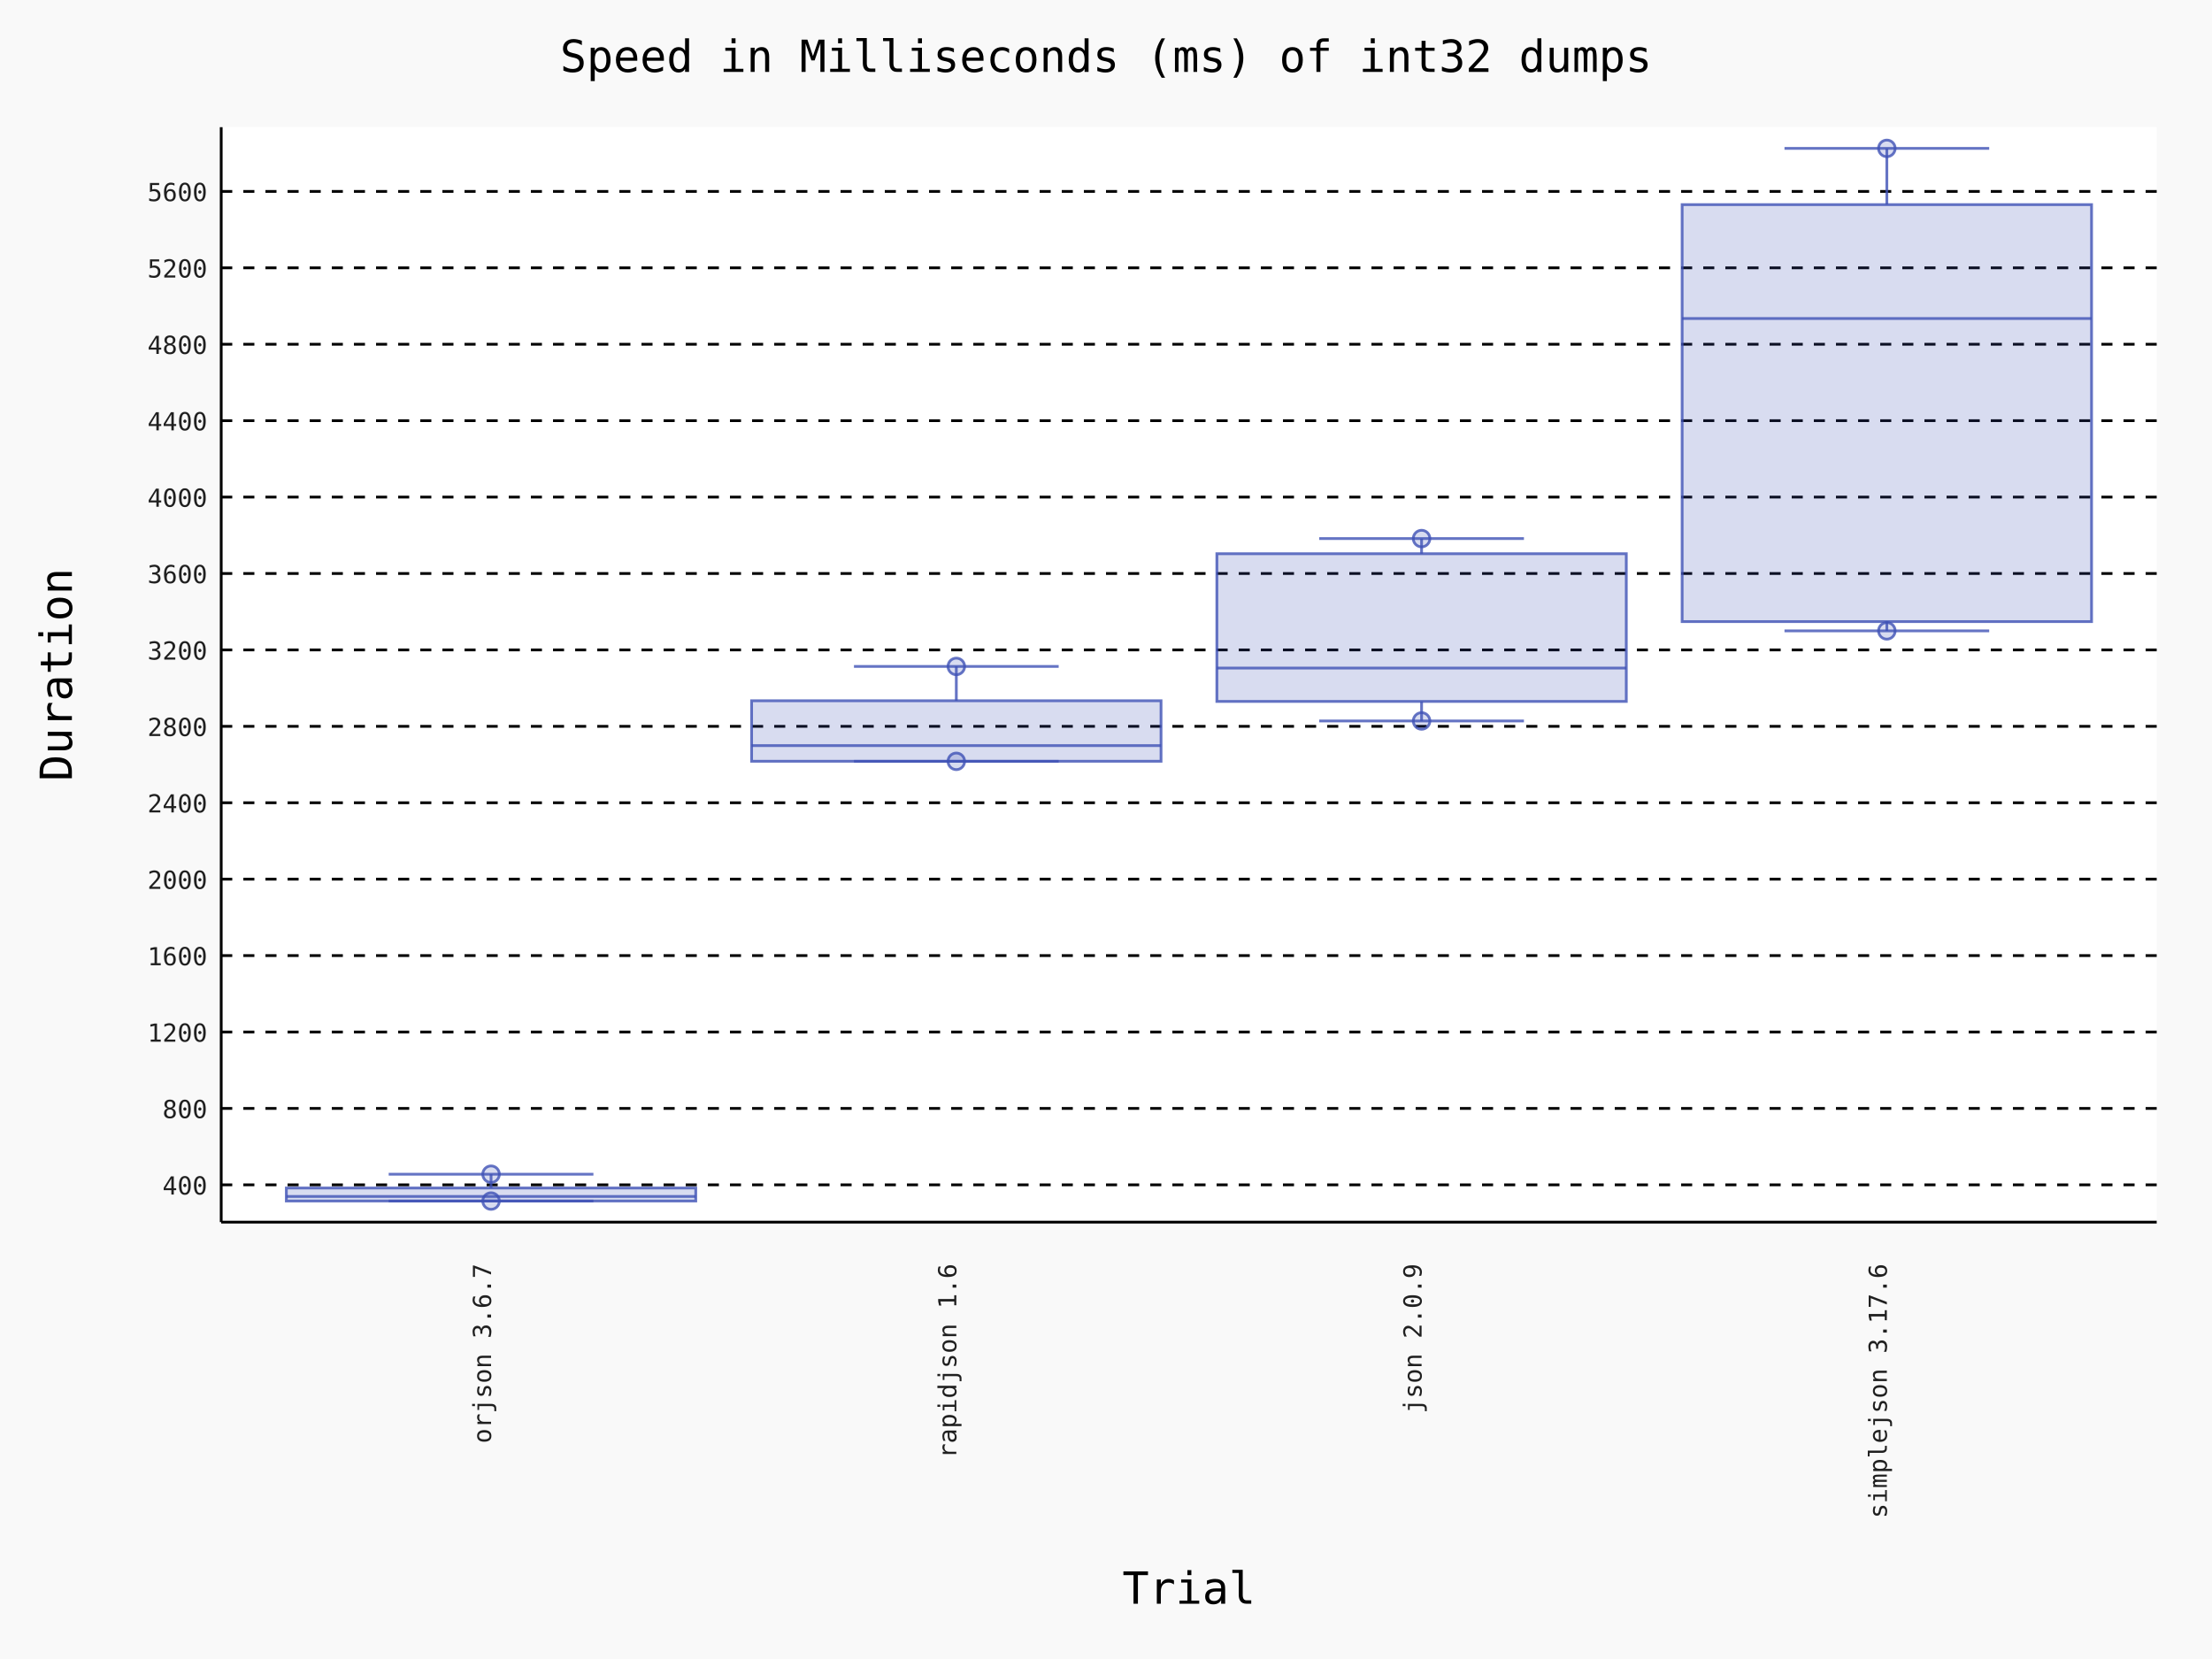
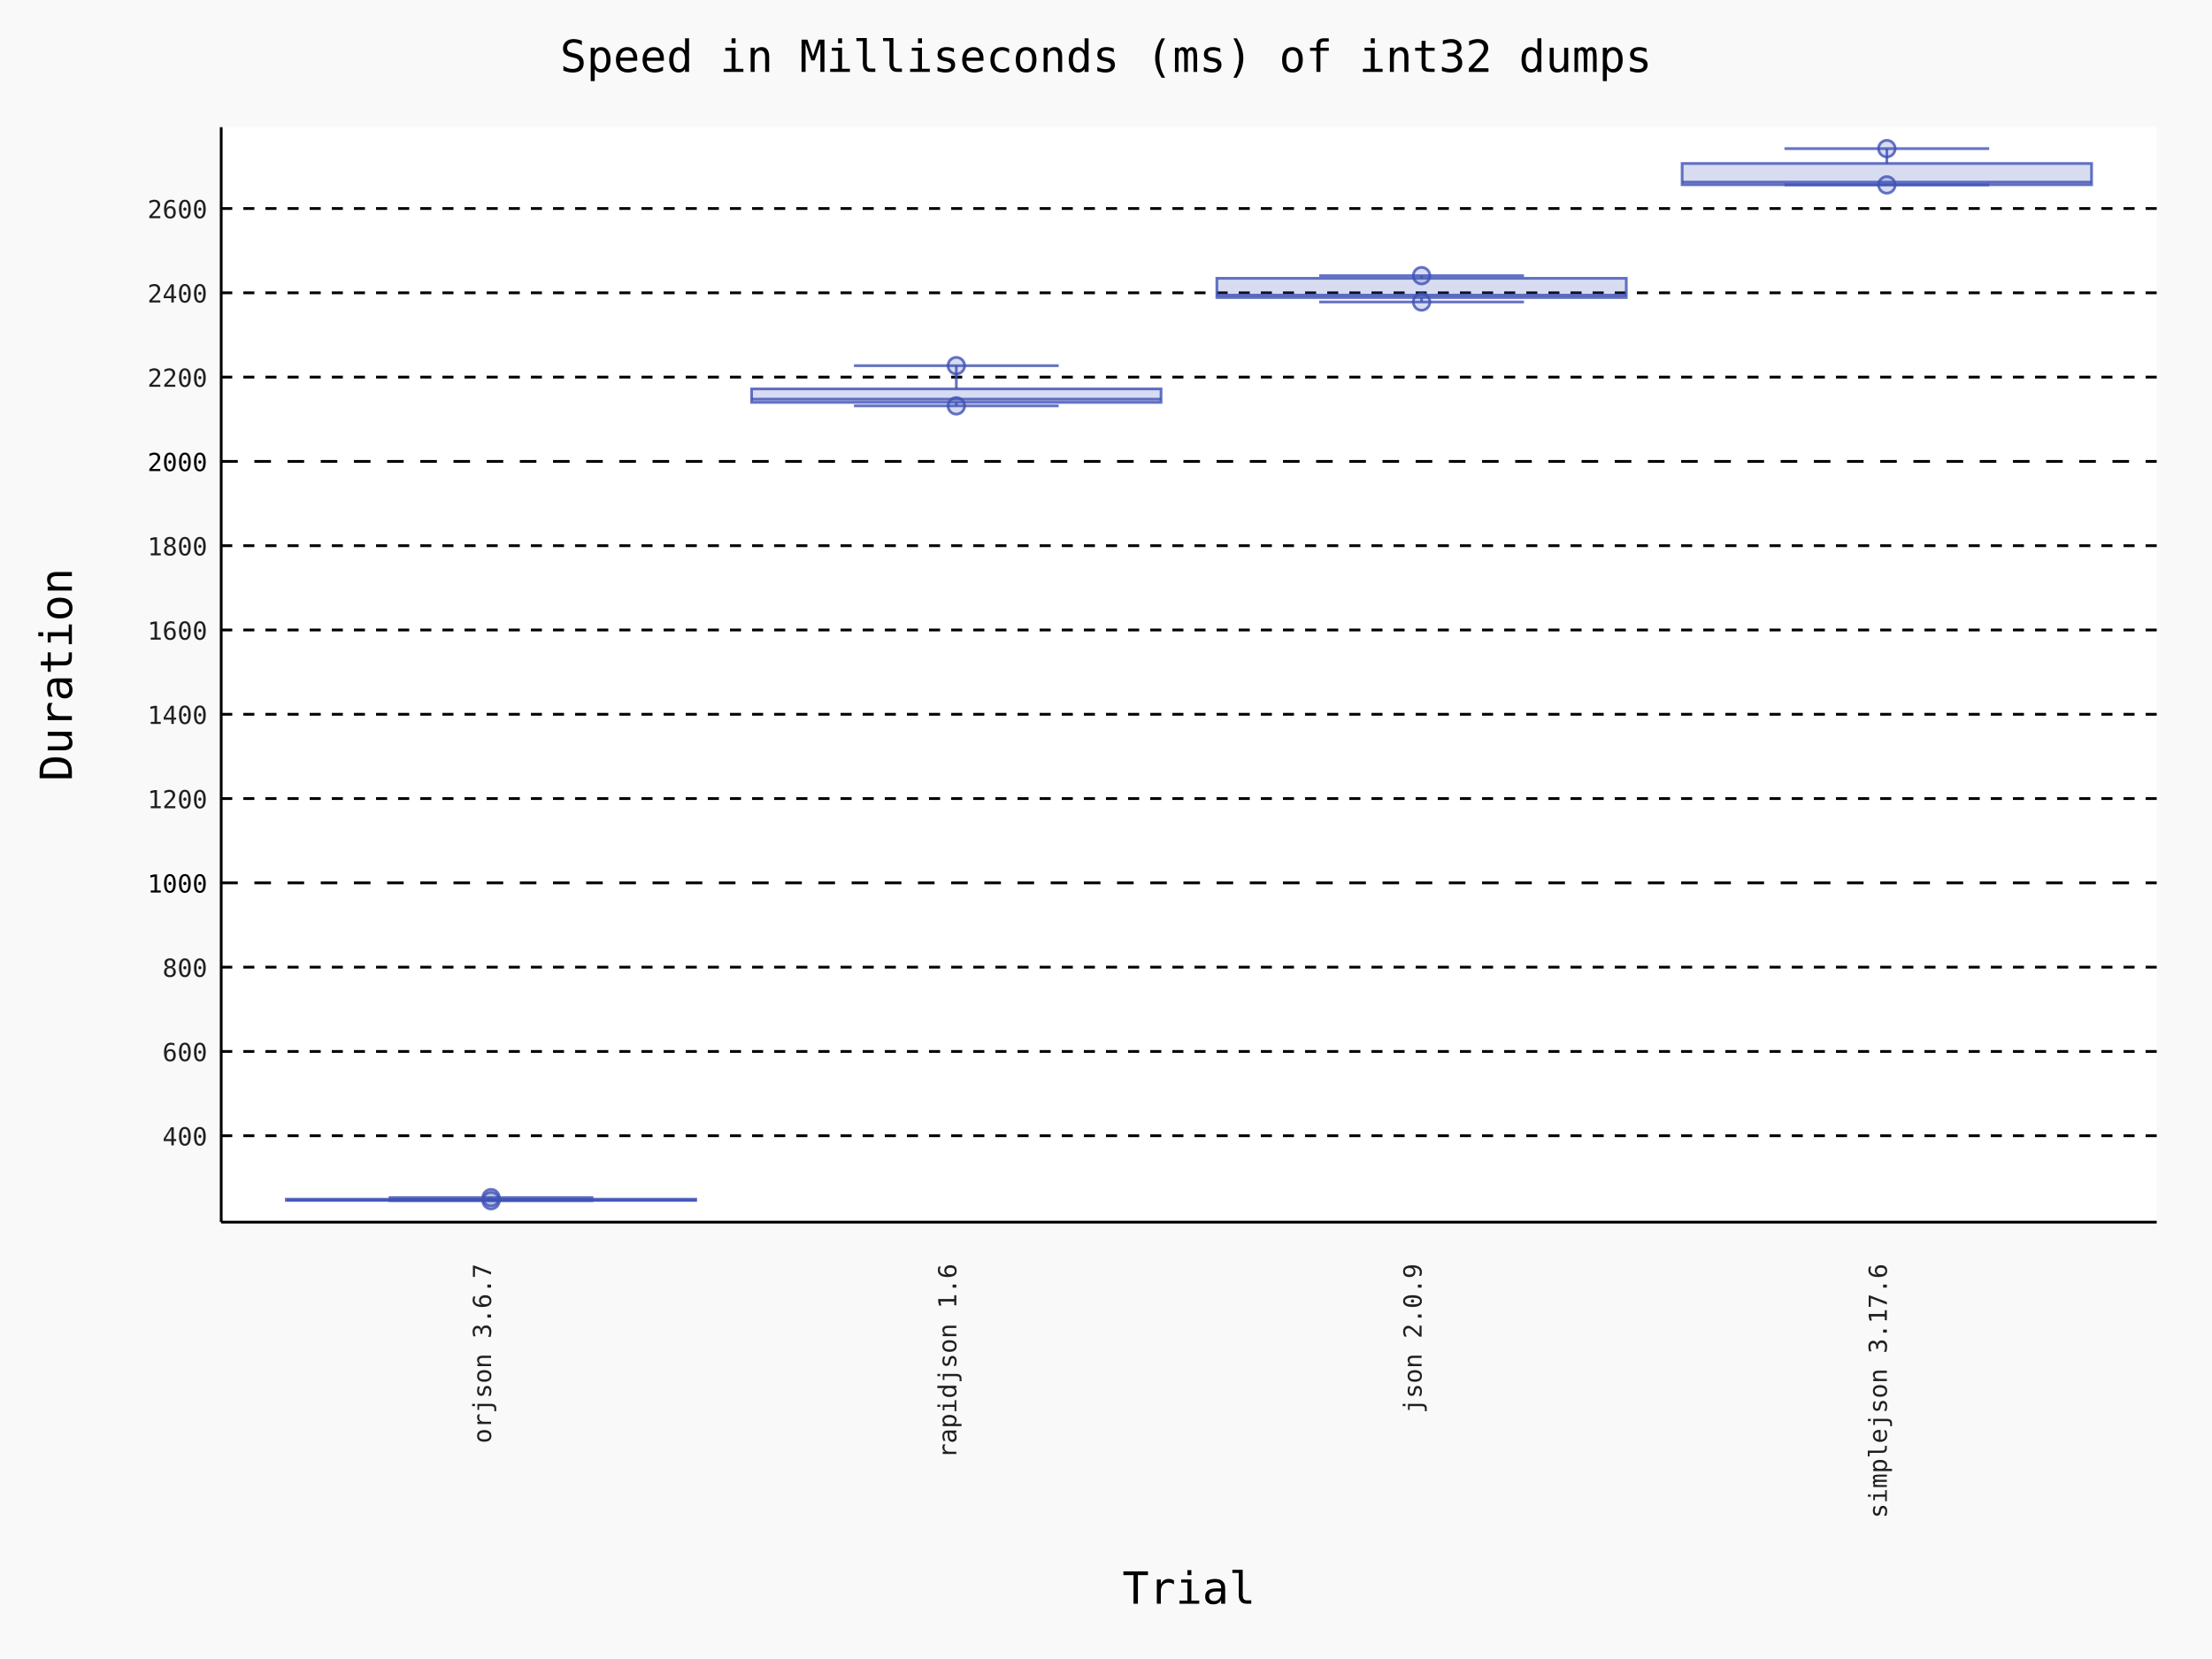
- <svg xmlns="http://www.w3.org/2000/svg" id="chart-c4206954-982a-4a0d-b046-06736e50b8cb" class="pygal-chart" viewBox="0 0 800 600">
+ <svg xmlns="http://www.w3.org/2000/svg" id="chart-7a3bc803-e26c-4e5d-84d7-fb3b701c3f8a" class="pygal-chart" viewBox="0 0 800 600">
  <defs>
-     <style type="text/css">#chart-c4206954-982a-4a0d-b046-06736e50b8cb{-webkit-user-select:none;-webkit-font-smoothing:antialiased;font-family:Consolas,"Deja Vu Sans Mono","Bitstream Vera Sans Mono","Courier New",monospace}#chart-c4206954-982a-4a0d-b046-06736e50b8cb .title{font-family:Consolas,"Deja Vu Sans Mono","Bitstream Vera Sans Mono","Courier New",monospace;font-size:16px}#chart-c4206954-982a-4a0d-b046-06736e50b8cb .legends .legend text{font-family:Consolas,"Deja Vu Sans Mono","Bitstream Vera Sans Mono","Courier New",monospace;font-size:14px}#chart-c4206954-982a-4a0d-b046-06736e50b8cb .axis text{font-family:Consolas,"Deja Vu Sans Mono","Bitstream Vera Sans Mono","Courier New",monospace;font-size:10px}#chart-c4206954-982a-4a0d-b046-06736e50b8cb .axis text.major{font-family:Consolas,"Deja Vu Sans Mono","Bitstream Vera Sans Mono","Courier New",monospace;font-size:10px}#chart-c4206954-982a-4a0d-b046-06736e50b8cb .text-overlay text.value{font-family:Consolas,"Deja Vu Sans Mono","Bitstream Vera Sans Mono","Courier New",monospace;font-size:16px}#chart-c4206954-982a-4a0d-b046-06736e50b8cb .text-overlay text.label{font-family:Consolas,"Deja Vu Sans Mono","Bitstream Vera Sans Mono","Courier New",monospace;font-size:10px}#chart-c4206954-982a-4a0d-b046-06736e50b8cb .tooltip{font-family:Consolas,"Deja Vu Sans Mono","Bitstream Vera Sans Mono","Courier New",monospace;font-size:14px}#chart-c4206954-982a-4a0d-b046-06736e50b8cb text.no_data{font-family:Consolas,"Deja Vu Sans Mono","Bitstream Vera Sans Mono","Courier New",monospace;font-size:64px}
- #chart-c4206954-982a-4a0d-b046-06736e50b8cb{background-color:rgba(249,249,249,1)}#chart-c4206954-982a-4a0d-b046-06736e50b8cb path,#chart-c4206954-982a-4a0d-b046-06736e50b8cb line,#chart-c4206954-982a-4a0d-b046-06736e50b8cb rect,#chart-c4206954-982a-4a0d-b046-06736e50b8cb circle{-webkit-transition:150ms;-moz-transition:150ms;transition:150ms}#chart-c4206954-982a-4a0d-b046-06736e50b8cb .graph &gt; .background{fill:rgba(249,249,249,1)}#chart-c4206954-982a-4a0d-b046-06736e50b8cb .plot &gt; .background{fill:rgba(255,255,255,1)}#chart-c4206954-982a-4a0d-b046-06736e50b8cb .graph{fill:rgba(0,0,0,.87)}#chart-c4206954-982a-4a0d-b046-06736e50b8cb text.no_data{fill:rgba(0,0,0,1)}#chart-c4206954-982a-4a0d-b046-06736e50b8cb .title{fill:rgba(0,0,0,1)}#chart-c4206954-982a-4a0d-b046-06736e50b8cb .legends .legend text{fill:rgba(0,0,0,.87)}#chart-c4206954-982a-4a0d-b046-06736e50b8cb .legends .legend:hover text{fill:rgba(0,0,0,1)}#chart-c4206954-982a-4a0d-b046-06736e50b8cb .axis .line{stroke:rgba(0,0,0,1)}#chart-c4206954-982a-4a0d-b046-06736e50b8cb .axis .guide.line{stroke:rgba(0,0,0,.54)}#chart-c4206954-982a-4a0d-b046-06736e50b8cb .axis .major.line{stroke:rgba(0,0,0,.87)}#chart-c4206954-982a-4a0d-b046-06736e50b8cb .axis text.major{fill:rgba(0,0,0,1)}#chart-c4206954-982a-4a0d-b046-06736e50b8cb .axis.y .guides:hover .guide.line,#chart-c4206954-982a-4a0d-b046-06736e50b8cb .line-graph .axis.x .guides:hover .guide.line,#chart-c4206954-982a-4a0d-b046-06736e50b8cb .stackedline-graph .axis.x .guides:hover .guide.line,#chart-c4206954-982a-4a0d-b046-06736e50b8cb .xy-graph .axis.x .guides:hover .guide.line{stroke:rgba(0,0,0,1)}#chart-c4206954-982a-4a0d-b046-06736e50b8cb .axis .guides:hover text{fill:rgba(0,0,0,1)}#chart-c4206954-982a-4a0d-b046-06736e50b8cb .reactive{fill-opacity:.7;stroke-opacity:.8;stroke-width:1}#chart-c4206954-982a-4a0d-b046-06736e50b8cb .ci{stroke:rgba(0,0,0,.87)}#chart-c4206954-982a-4a0d-b046-06736e50b8cb .reactive.active,#chart-c4206954-982a-4a0d-b046-06736e50b8cb .active .reactive{fill-opacity:.8;stroke-opacity:.9;stroke-width:4}#chart-c4206954-982a-4a0d-b046-06736e50b8cb .ci .reactive.active{stroke-width:1.5}#chart-c4206954-982a-4a0d-b046-06736e50b8cb .series text{fill:rgba(0,0,0,1)}#chart-c4206954-982a-4a0d-b046-06736e50b8cb .tooltip rect{fill:rgba(255,255,255,1);stroke:rgba(0,0,0,1);-webkit-transition:opacity 150ms;-moz-transition:opacity 150ms;transition:opacity 150ms}#chart-c4206954-982a-4a0d-b046-06736e50b8cb .tooltip .label{fill:rgba(0,0,0,.87)}#chart-c4206954-982a-4a0d-b046-06736e50b8cb .tooltip .label{fill:rgba(0,0,0,.87)}#chart-c4206954-982a-4a0d-b046-06736e50b8cb .tooltip .legend{font-size:.8em;fill:rgba(0,0,0,.54)}#chart-c4206954-982a-4a0d-b046-06736e50b8cb .tooltip .x_label{font-size:.6em;fill:rgba(0,0,0,1)}#chart-c4206954-982a-4a0d-b046-06736e50b8cb .tooltip .xlink{font-size:.5em;text-decoration:underline}#chart-c4206954-982a-4a0d-b046-06736e50b8cb .tooltip .value{font-size:1.5em}#chart-c4206954-982a-4a0d-b046-06736e50b8cb .bound{font-size:.5em}#chart-c4206954-982a-4a0d-b046-06736e50b8cb .max-value{font-size:.75em;fill:rgba(0,0,0,.54)}#chart-c4206954-982a-4a0d-b046-06736e50b8cb .map-element{fill:rgba(255,255,255,1);stroke:rgba(0,0,0,.54) !important}#chart-c4206954-982a-4a0d-b046-06736e50b8cb .map-element .reactive{fill-opacity:inherit;stroke-opacity:inherit}#chart-c4206954-982a-4a0d-b046-06736e50b8cb .color-0,#chart-c4206954-982a-4a0d-b046-06736e50b8cb .color-0 a:visited{stroke:#3F51B5;fill:#3F51B5}#chart-c4206954-982a-4a0d-b046-06736e50b8cb .color-1,#chart-c4206954-982a-4a0d-b046-06736e50b8cb .color-1 a:visited{stroke:#3F51B5;fill:#3F51B5}#chart-c4206954-982a-4a0d-b046-06736e50b8cb .color-2,#chart-c4206954-982a-4a0d-b046-06736e50b8cb .color-2 a:visited{stroke:#3F51B5;fill:#3F51B5}#chart-c4206954-982a-4a0d-b046-06736e50b8cb .color-3,#chart-c4206954-982a-4a0d-b046-06736e50b8cb .color-3 a:visited{stroke:#3F51B5;fill:#3F51B5}#chart-c4206954-982a-4a0d-b046-06736e50b8cb .text-overlay .color-0 text{fill:black}#chart-c4206954-982a-4a0d-b046-06736e50b8cb .text-overlay .color-1 text{fill:black}#chart-c4206954-982a-4a0d-b046-06736e50b8cb .text-overlay .color-2 text{fill:black}#chart-c4206954-982a-4a0d-b046-06736e50b8cb .text-overlay .color-3 text{fill:black}
- #chart-c4206954-982a-4a0d-b046-06736e50b8cb text.no_data{text-anchor:middle}#chart-c4206954-982a-4a0d-b046-06736e50b8cb .guide.line{fill:none}#chart-c4206954-982a-4a0d-b046-06736e50b8cb .centered{text-anchor:middle}#chart-c4206954-982a-4a0d-b046-06736e50b8cb .title{text-anchor:middle}#chart-c4206954-982a-4a0d-b046-06736e50b8cb .legends .legend text{fill-opacity:1}#chart-c4206954-982a-4a0d-b046-06736e50b8cb .axis.x text{text-anchor:middle}#chart-c4206954-982a-4a0d-b046-06736e50b8cb .axis.x:not(.web) text[transform]{text-anchor:start}#chart-c4206954-982a-4a0d-b046-06736e50b8cb .axis.x:not(.web) text[transform].backwards{text-anchor:end}#chart-c4206954-982a-4a0d-b046-06736e50b8cb .axis.y text{text-anchor:end}#chart-c4206954-982a-4a0d-b046-06736e50b8cb .axis.y text[transform].backwards{text-anchor:start}#chart-c4206954-982a-4a0d-b046-06736e50b8cb .axis.y2 text{text-anchor:start}#chart-c4206954-982a-4a0d-b046-06736e50b8cb .axis.y2 text[transform].backwards{text-anchor:end}#chart-c4206954-982a-4a0d-b046-06736e50b8cb .axis .guide.line{stroke-dasharray:4,4;stroke:black}#chart-c4206954-982a-4a0d-b046-06736e50b8cb .axis .major.guide.line{stroke-dasharray:6,6;stroke:black}#chart-c4206954-982a-4a0d-b046-06736e50b8cb .horizontal .axis.y .guide.line,#chart-c4206954-982a-4a0d-b046-06736e50b8cb .horizontal .axis.y2 .guide.line,#chart-c4206954-982a-4a0d-b046-06736e50b8cb .vertical .axis.x .guide.line{opacity:0}#chart-c4206954-982a-4a0d-b046-06736e50b8cb .horizontal .axis.always_show .guide.line,#chart-c4206954-982a-4a0d-b046-06736e50b8cb .vertical .axis.always_show .guide.line{opacity:1 !important}#chart-c4206954-982a-4a0d-b046-06736e50b8cb .axis.y .guides:hover .guide.line,#chart-c4206954-982a-4a0d-b046-06736e50b8cb .axis.y2 .guides:hover .guide.line,#chart-c4206954-982a-4a0d-b046-06736e50b8cb .axis.x .guides:hover .guide.line{opacity:1}#chart-c4206954-982a-4a0d-b046-06736e50b8cb .axis .guides:hover text{opacity:1}#chart-c4206954-982a-4a0d-b046-06736e50b8cb .nofill{fill:none}#chart-c4206954-982a-4a0d-b046-06736e50b8cb .subtle-fill{fill-opacity:.2}#chart-c4206954-982a-4a0d-b046-06736e50b8cb .dot{stroke-width:1px;fill-opacity:1;stroke-opacity:1}#chart-c4206954-982a-4a0d-b046-06736e50b8cb .dot.active{stroke-width:5px}#chart-c4206954-982a-4a0d-b046-06736e50b8cb .dot.negative{fill:transparent}#chart-c4206954-982a-4a0d-b046-06736e50b8cb text,#chart-c4206954-982a-4a0d-b046-06736e50b8cb tspan{stroke:none !important}#chart-c4206954-982a-4a0d-b046-06736e50b8cb .series text.active{opacity:1}#chart-c4206954-982a-4a0d-b046-06736e50b8cb .tooltip rect{fill-opacity:.95;stroke-width:.5}#chart-c4206954-982a-4a0d-b046-06736e50b8cb .tooltip text{fill-opacity:1}#chart-c4206954-982a-4a0d-b046-06736e50b8cb .showable{visibility:hidden}#chart-c4206954-982a-4a0d-b046-06736e50b8cb .showable.shown{visibility:visible}#chart-c4206954-982a-4a0d-b046-06736e50b8cb .gauge-background{fill:rgba(229,229,229,1);stroke:none}#chart-c4206954-982a-4a0d-b046-06736e50b8cb .bg-lines{stroke:rgba(249,249,249,1);stroke-width:2px}
+     <style type="text/css">#chart-7a3bc803-e26c-4e5d-84d7-fb3b701c3f8a{-webkit-user-select:none;-webkit-font-smoothing:antialiased;font-family:Consolas,"Deja Vu Sans Mono","Bitstream Vera Sans Mono","Courier New",monospace}#chart-7a3bc803-e26c-4e5d-84d7-fb3b701c3f8a .title{font-family:Consolas,"Deja Vu Sans Mono","Bitstream Vera Sans Mono","Courier New",monospace;font-size:16px}#chart-7a3bc803-e26c-4e5d-84d7-fb3b701c3f8a .legends .legend text{font-family:Consolas,"Deja Vu Sans Mono","Bitstream Vera Sans Mono","Courier New",monospace;font-size:14px}#chart-7a3bc803-e26c-4e5d-84d7-fb3b701c3f8a .axis text{font-family:Consolas,"Deja Vu Sans Mono","Bitstream Vera Sans Mono","Courier New",monospace;font-size:10px}#chart-7a3bc803-e26c-4e5d-84d7-fb3b701c3f8a .axis text.major{font-family:Consolas,"Deja Vu Sans Mono","Bitstream Vera Sans Mono","Courier New",monospace;font-size:10px}#chart-7a3bc803-e26c-4e5d-84d7-fb3b701c3f8a .text-overlay text.value{font-family:Consolas,"Deja Vu Sans Mono","Bitstream Vera Sans Mono","Courier New",monospace;font-size:16px}#chart-7a3bc803-e26c-4e5d-84d7-fb3b701c3f8a .text-overlay text.label{font-family:Consolas,"Deja Vu Sans Mono","Bitstream Vera Sans Mono","Courier New",monospace;font-size:10px}#chart-7a3bc803-e26c-4e5d-84d7-fb3b701c3f8a .tooltip{font-family:Consolas,"Deja Vu Sans Mono","Bitstream Vera Sans Mono","Courier New",monospace;font-size:14px}#chart-7a3bc803-e26c-4e5d-84d7-fb3b701c3f8a text.no_data{font-family:Consolas,"Deja Vu Sans Mono","Bitstream Vera Sans Mono","Courier New",monospace;font-size:64px}
+ #chart-7a3bc803-e26c-4e5d-84d7-fb3b701c3f8a{background-color:rgba(249,249,249,1)}#chart-7a3bc803-e26c-4e5d-84d7-fb3b701c3f8a path,#chart-7a3bc803-e26c-4e5d-84d7-fb3b701c3f8a line,#chart-7a3bc803-e26c-4e5d-84d7-fb3b701c3f8a rect,#chart-7a3bc803-e26c-4e5d-84d7-fb3b701c3f8a circle{-webkit-transition:150ms;-moz-transition:150ms;transition:150ms}#chart-7a3bc803-e26c-4e5d-84d7-fb3b701c3f8a .graph &gt; .background{fill:rgba(249,249,249,1)}#chart-7a3bc803-e26c-4e5d-84d7-fb3b701c3f8a .plot &gt; .background{fill:rgba(255,255,255,1)}#chart-7a3bc803-e26c-4e5d-84d7-fb3b701c3f8a .graph{fill:rgba(0,0,0,.87)}#chart-7a3bc803-e26c-4e5d-84d7-fb3b701c3f8a text.no_data{fill:rgba(0,0,0,1)}#chart-7a3bc803-e26c-4e5d-84d7-fb3b701c3f8a .title{fill:rgba(0,0,0,1)}#chart-7a3bc803-e26c-4e5d-84d7-fb3b701c3f8a .legends .legend text{fill:rgba(0,0,0,.87)}#chart-7a3bc803-e26c-4e5d-84d7-fb3b701c3f8a .legends .legend:hover text{fill:rgba(0,0,0,1)}#chart-7a3bc803-e26c-4e5d-84d7-fb3b701c3f8a .axis .line{stroke:rgba(0,0,0,1)}#chart-7a3bc803-e26c-4e5d-84d7-fb3b701c3f8a .axis .guide.line{stroke:rgba(0,0,0,.54)}#chart-7a3bc803-e26c-4e5d-84d7-fb3b701c3f8a .axis .major.line{stroke:rgba(0,0,0,.87)}#chart-7a3bc803-e26c-4e5d-84d7-fb3b701c3f8a .axis text.major{fill:rgba(0,0,0,1)}#chart-7a3bc803-e26c-4e5d-84d7-fb3b701c3f8a .axis.y .guides:hover .guide.line,#chart-7a3bc803-e26c-4e5d-84d7-fb3b701c3f8a .line-graph .axis.x .guides:hover .guide.line,#chart-7a3bc803-e26c-4e5d-84d7-fb3b701c3f8a .stackedline-graph .axis.x .guides:hover .guide.line,#chart-7a3bc803-e26c-4e5d-84d7-fb3b701c3f8a .xy-graph .axis.x .guides:hover .guide.line{stroke:rgba(0,0,0,1)}#chart-7a3bc803-e26c-4e5d-84d7-fb3b701c3f8a .axis .guides:hover text{fill:rgba(0,0,0,1)}#chart-7a3bc803-e26c-4e5d-84d7-fb3b701c3f8a .reactive{fill-opacity:.7;stroke-opacity:.8;stroke-width:1}#chart-7a3bc803-e26c-4e5d-84d7-fb3b701c3f8a .ci{stroke:rgba(0,0,0,.87)}#chart-7a3bc803-e26c-4e5d-84d7-fb3b701c3f8a .reactive.active,#chart-7a3bc803-e26c-4e5d-84d7-fb3b701c3f8a .active .reactive{fill-opacity:.8;stroke-opacity:.9;stroke-width:4}#chart-7a3bc803-e26c-4e5d-84d7-fb3b701c3f8a .ci .reactive.active{stroke-width:1.5}#chart-7a3bc803-e26c-4e5d-84d7-fb3b701c3f8a .series text{fill:rgba(0,0,0,1)}#chart-7a3bc803-e26c-4e5d-84d7-fb3b701c3f8a .tooltip rect{fill:rgba(255,255,255,1);stroke:rgba(0,0,0,1);-webkit-transition:opacity 150ms;-moz-transition:opacity 150ms;transition:opacity 150ms}#chart-7a3bc803-e26c-4e5d-84d7-fb3b701c3f8a .tooltip .label{fill:rgba(0,0,0,.87)}#chart-7a3bc803-e26c-4e5d-84d7-fb3b701c3f8a .tooltip .label{fill:rgba(0,0,0,.87)}#chart-7a3bc803-e26c-4e5d-84d7-fb3b701c3f8a .tooltip .legend{font-size:.8em;fill:rgba(0,0,0,.54)}#chart-7a3bc803-e26c-4e5d-84d7-fb3b701c3f8a .tooltip .x_label{font-size:.6em;fill:rgba(0,0,0,1)}#chart-7a3bc803-e26c-4e5d-84d7-fb3b701c3f8a .tooltip .xlink{font-size:.5em;text-decoration:underline}#chart-7a3bc803-e26c-4e5d-84d7-fb3b701c3f8a .tooltip .value{font-size:1.5em}#chart-7a3bc803-e26c-4e5d-84d7-fb3b701c3f8a .bound{font-size:.5em}#chart-7a3bc803-e26c-4e5d-84d7-fb3b701c3f8a .max-value{font-size:.75em;fill:rgba(0,0,0,.54)}#chart-7a3bc803-e26c-4e5d-84d7-fb3b701c3f8a .map-element{fill:rgba(255,255,255,1);stroke:rgba(0,0,0,.54) !important}#chart-7a3bc803-e26c-4e5d-84d7-fb3b701c3f8a .map-element .reactive{fill-opacity:inherit;stroke-opacity:inherit}#chart-7a3bc803-e26c-4e5d-84d7-fb3b701c3f8a .color-0,#chart-7a3bc803-e26c-4e5d-84d7-fb3b701c3f8a .color-0 a:visited{stroke:#3F51B5;fill:#3F51B5}#chart-7a3bc803-e26c-4e5d-84d7-fb3b701c3f8a .color-1,#chart-7a3bc803-e26c-4e5d-84d7-fb3b701c3f8a .color-1 a:visited{stroke:#3F51B5;fill:#3F51B5}#chart-7a3bc803-e26c-4e5d-84d7-fb3b701c3f8a .color-2,#chart-7a3bc803-e26c-4e5d-84d7-fb3b701c3f8a .color-2 a:visited{stroke:#3F51B5;fill:#3F51B5}#chart-7a3bc803-e26c-4e5d-84d7-fb3b701c3f8a .color-3,#chart-7a3bc803-e26c-4e5d-84d7-fb3b701c3f8a .color-3 a:visited{stroke:#3F51B5;fill:#3F51B5}#chart-7a3bc803-e26c-4e5d-84d7-fb3b701c3f8a .text-overlay .color-0 text{fill:black}#chart-7a3bc803-e26c-4e5d-84d7-fb3b701c3f8a .text-overlay .color-1 text{fill:black}#chart-7a3bc803-e26c-4e5d-84d7-fb3b701c3f8a .text-overlay .color-2 text{fill:black}#chart-7a3bc803-e26c-4e5d-84d7-fb3b701c3f8a .text-overlay .color-3 text{fill:black}
+ #chart-7a3bc803-e26c-4e5d-84d7-fb3b701c3f8a text.no_data{text-anchor:middle}#chart-7a3bc803-e26c-4e5d-84d7-fb3b701c3f8a .guide.line{fill:none}#chart-7a3bc803-e26c-4e5d-84d7-fb3b701c3f8a .centered{text-anchor:middle}#chart-7a3bc803-e26c-4e5d-84d7-fb3b701c3f8a .title{text-anchor:middle}#chart-7a3bc803-e26c-4e5d-84d7-fb3b701c3f8a .legends .legend text{fill-opacity:1}#chart-7a3bc803-e26c-4e5d-84d7-fb3b701c3f8a .axis.x text{text-anchor:middle}#chart-7a3bc803-e26c-4e5d-84d7-fb3b701c3f8a .axis.x:not(.web) text[transform]{text-anchor:start}#chart-7a3bc803-e26c-4e5d-84d7-fb3b701c3f8a .axis.x:not(.web) text[transform].backwards{text-anchor:end}#chart-7a3bc803-e26c-4e5d-84d7-fb3b701c3f8a .axis.y text{text-anchor:end}#chart-7a3bc803-e26c-4e5d-84d7-fb3b701c3f8a .axis.y text[transform].backwards{text-anchor:start}#chart-7a3bc803-e26c-4e5d-84d7-fb3b701c3f8a .axis.y2 text{text-anchor:start}#chart-7a3bc803-e26c-4e5d-84d7-fb3b701c3f8a .axis.y2 text[transform].backwards{text-anchor:end}#chart-7a3bc803-e26c-4e5d-84d7-fb3b701c3f8a .axis .guide.line{stroke-dasharray:4,4;stroke:black}#chart-7a3bc803-e26c-4e5d-84d7-fb3b701c3f8a .axis .major.guide.line{stroke-dasharray:6,6;stroke:black}#chart-7a3bc803-e26c-4e5d-84d7-fb3b701c3f8a .horizontal .axis.y .guide.line,#chart-7a3bc803-e26c-4e5d-84d7-fb3b701c3f8a .horizontal .axis.y2 .guide.line,#chart-7a3bc803-e26c-4e5d-84d7-fb3b701c3f8a .vertical .axis.x .guide.line{opacity:0}#chart-7a3bc803-e26c-4e5d-84d7-fb3b701c3f8a .horizontal .axis.always_show .guide.line,#chart-7a3bc803-e26c-4e5d-84d7-fb3b701c3f8a .vertical .axis.always_show .guide.line{opacity:1 !important}#chart-7a3bc803-e26c-4e5d-84d7-fb3b701c3f8a .axis.y .guides:hover .guide.line,#chart-7a3bc803-e26c-4e5d-84d7-fb3b701c3f8a .axis.y2 .guides:hover .guide.line,#chart-7a3bc803-e26c-4e5d-84d7-fb3b701c3f8a .axis.x .guides:hover .guide.line{opacity:1}#chart-7a3bc803-e26c-4e5d-84d7-fb3b701c3f8a .axis .guides:hover text{opacity:1}#chart-7a3bc803-e26c-4e5d-84d7-fb3b701c3f8a .nofill{fill:none}#chart-7a3bc803-e26c-4e5d-84d7-fb3b701c3f8a .subtle-fill{fill-opacity:.2}#chart-7a3bc803-e26c-4e5d-84d7-fb3b701c3f8a .dot{stroke-width:1px;fill-opacity:1;stroke-opacity:1}#chart-7a3bc803-e26c-4e5d-84d7-fb3b701c3f8a .dot.active{stroke-width:5px}#chart-7a3bc803-e26c-4e5d-84d7-fb3b701c3f8a .dot.negative{fill:transparent}#chart-7a3bc803-e26c-4e5d-84d7-fb3b701c3f8a text,#chart-7a3bc803-e26c-4e5d-84d7-fb3b701c3f8a tspan{stroke:none !important}#chart-7a3bc803-e26c-4e5d-84d7-fb3b701c3f8a .series text.active{opacity:1}#chart-7a3bc803-e26c-4e5d-84d7-fb3b701c3f8a .tooltip rect{fill-opacity:.95;stroke-width:.5}#chart-7a3bc803-e26c-4e5d-84d7-fb3b701c3f8a .tooltip text{fill-opacity:1}#chart-7a3bc803-e26c-4e5d-84d7-fb3b701c3f8a .showable{visibility:hidden}#chart-7a3bc803-e26c-4e5d-84d7-fb3b701c3f8a .showable.shown{visibility:visible}#chart-7a3bc803-e26c-4e5d-84d7-fb3b701c3f8a .gauge-background{fill:rgba(229,229,229,1);stroke:none}#chart-7a3bc803-e26c-4e5d-84d7-fb3b701c3f8a .bg-lines{stroke:rgba(249,249,249,1);stroke-width:2px}
.tooltip .value{font-size:1em !important}.axis text{font-size:9px !important}</style>
  </defs>
  <g class="graph custombox-graph vertical">
    <rect x="0" y="0" width="800" height="600" class="background" />
    <g transform="translate(80, 46)" class="plot">
      <rect x="0" y="0" width="700.0" height="396.0" class="background" />
      <g class="axis y always_show">
        <path d="M0 396 h700" class="line" />
        <g class="guides">
-           <path d="M0 382.512 h700" class="guide line" />
-           <text x="-5" y="386.012" class="">400</text>
+           <path d="M0 364.758 h700" class="guide line" />
+           <text x="-5" y="368.258" class="">400</text>
        </g>
        <g class="guides">
-           <path d="M0 354.875 h700" class="guide line" />
-           <text x="-5" y="358.375" class="">800</text>
+           <path d="M0 334.272 h700" class="guide line" />
+           <text x="-5" y="337.772" class="">600</text>
        </g>
        <g class="guides">
-           <path d="M0 327.238 h700" class="guide line" />
-           <text x="-5" y="330.738" class="">1200</text>
+           <path d="M0 303.786 h700" class="guide line" />
+           <text x="-5" y="307.286" class="">800</text>
        </g>
        <g class="guides">
-           <path d="M0 299.601 h700" class="guide line" />
-           <text x="-5" y="303.101" class="">1600</text>
+           <path d="M0 273.3 h700" class="major guide line" />
+           <text x="-5" y="276.8" class="major">1000</text>
        </g>
        <g class="guides">
-           <path d="M0 271.964 h700" class="guide line" />
-           <text x="-5" y="275.464" class="">2000</text>
+           <path d="M0 242.814 h700" class="guide line" />
+           <text x="-5" y="246.314" class="">1200</text>
        </g>
        <g class="guides">
-           <path d="M0 244.327 h700" class="guide line" />
-           <text x="-5" y="247.827" class="">2400</text>
+           <path d="M0 212.328 h700" class="guide line" />
+           <text x="-5" y="215.828" class="">1400</text>
        </g>
        <g class="guides">
-           <path d="M0 216.69 h700" class="guide line" />
-           <text x="-5" y="220.19" class="">2800</text>
+           <path d="M0 181.842 h700" class="guide line" />
+           <text x="-5" y="185.342" class="">1600</text>
        </g>
        <g class="guides">
-           <path d="M0 189.053 h700" class="guide line" />
-           <text x="-5" y="192.553" class="">3200</text>
+           <path d="M0 151.357 h700" class="guide line" />
+           <text x="-5" y="154.857" class="">1800</text>
        </g>
        <g class="guides">
-           <path d="M0 161.415 h700" class="guide line" />
-           <text x="-5" y="164.915" class="">3600</text>
+           <path d="M0 120.871 h700" class="major guide line" />
+           <text x="-5" y="124.371" class="major">2000</text>
        </g>
        <g class="guides">
-           <path d="M0 133.778 h700" class="guide line" />
-           <text x="-5" y="137.278" class="">4000</text>
+           <path d="M0 90.385 h700" class="guide line" />
+           <text x="-5" y="93.885" class="">2200</text>
        </g>
        <g class="guides">
-           <path d="M0 106.141 h700" class="guide line" />
-           <text x="-5" y="109.641" class="">4400</text>
+           <path d="M0 59.899 h700" class="guide line" />
+           <text x="-5" y="63.399" class="">2400</text>
        </g>
        <g class="guides">
-           <path d="M0 78.504 h700" class="guide line" />
-           <text x="-5" y="82.004" class="">4800</text>
-         </g>
-         <g class="guides">
-           <path d="M0 50.867 h700" class="guide line" />
-           <text x="-5" y="54.367" class="">5200</text>
-         </g>
-         <g class="guides">
-           <path d="M0 23.23 h700" class="guide line" />
-           <text x="-5" y="26.73" class="">5600</text>
+           <path d="M0 29.413 h700" class="guide line" />
+           <text x="-5" y="32.913" class="">2600</text>
        </g>
      </g>
      <g class="axis x">
        <path d="M0 0 v396" class="line" />
        <g class="guides">
          <path d="M97.596 0 v396" class="guide line" />
          <text x="97.596" y="411.0" class="backwards" transform="rotate(270 97.59615 411)">orjson 3.6.7</text>
        </g>
        <g class="guides">
          <path d="M265.865 0 v396" class="guide line" />
          <text x="265.865" y="411.0" class="backwards" transform="rotate(270 265.8654 411)">rapidjson 1.6</text>
        </g>
        <g class="guides">
          <path d="M434.135 0 v396" class="guide line" />
          <text x="434.135" y="411.0" class="backwards" transform="rotate(270 434.1346 411)">json 2.0.9</text>
        </g>
        <g class="guides">
          <path d="M602.404 0 v396" class="guide line" />
          <text x="602.404" y="411.0" class="backwards" transform="rotate(270 602.4038 411)">simplejson 3.17.6</text>
        </g>
      </g>
      <g class="series serie-0 color-0">
        <g class="boxes">
          <g class="box">
-             <path stroke-width="3" d="M60.577 388.377 L134.615 388.377" class="reactive tooltip-trigger" />
-             <path stroke-width="3" d="M23.558 386.714 L171.635 386.714" class="reactive tooltip-trigger" />
-             <path stroke-width="3" d="M60.577 378.672 L134.615 378.672" class="reactive tooltip-trigger" />
-             <path stroke-width="2" d="M97.596 388.377 L97.596 388.355" class="reactive tooltip-trigger" />
-             <path stroke-width="2" d="M97.596 378.672 L97.596 383.656" class="reactive tooltip-trigger" />
-             <rect x="23.558" y="383.656" height="4.699" width="148.077" class="subtle-fill reactive tooltip-trigger" />
-             <circle cx="97.596" cy="388.377" r="3" class="subtle-fill reactive tooltip-trigger" />
-             <circle cx="97.596" cy="378.672" r="3" class="subtle-fill reactive tooltip-trigger" />
+             <path stroke-width="3" d="M60.577 388.232 L134.615 388.232" class="reactive tooltip-trigger" />
+             <path stroke-width="3" d="M23.558 388.071 L171.635 388.071" class="reactive tooltip-trigger" />
+             <path stroke-width="3" d="M60.577 387.148 L134.615 387.148" class="reactive tooltip-trigger" />
+             <path stroke-width="2" d="M97.596 388.232 L97.596 388.128" class="reactive tooltip-trigger" />
+             <path stroke-width="2" d="M97.596 387.148 L97.596 387.693" class="reactive tooltip-trigger" />
+             <rect x="23.558" y="387.693" height="0.435" width="148.077" class="subtle-fill reactive tooltip-trigger" />
+             <circle cx="97.596" cy="388.232" r="3" class="subtle-fill reactive tooltip-trigger" />
+             <circle cx="97.596" cy="387.148" r="3" class="subtle-fill reactive tooltip-trigger" />
          </g>
        </g>
      </g>
      <g class="series serie-1 color-1">
        <g class="boxes">
          <g class="box">
-             <path stroke-width="3" d="M228.846 229.346 L302.885 229.346" class="reactive tooltip-trigger" />
-             <path stroke-width="3" d="M191.827 223.658 L339.904 223.658" class="reactive tooltip-trigger" />
-             <path stroke-width="3" d="M228.846 195.024 L302.885 195.024" class="reactive tooltip-trigger" />
-             <path stroke-width="2" d="M265.865 229.346 L265.865 229.32" class="reactive tooltip-trigger" />
-             <path stroke-width="2" d="M265.865 195.024 L265.865 207.434" class="reactive tooltip-trigger" />
-             <rect x="191.827" y="207.434" height="21.886" width="148.077" class="subtle-fill reactive tooltip-trigger" />
-             <circle cx="265.865" cy="229.346" r="3" class="subtle-fill reactive tooltip-trigger" />
-             <circle cx="265.865" cy="195.024" r="3" class="subtle-fill reactive tooltip-trigger" />
+             <path stroke-width="3" d="M228.846 100.787 L302.885 100.787" class="reactive tooltip-trigger" />
+             <path stroke-width="3" d="M191.827 98.357 L339.904 98.357" class="reactive tooltip-trigger" />
+             <path stroke-width="3" d="M228.846 86.252 L302.885 86.252" class="reactive tooltip-trigger" />
+             <path stroke-width="2" d="M265.865 100.787 L265.865 99.522" class="reactive tooltip-trigger" />
+             <path stroke-width="2" d="M265.865 86.252 L265.865 94.649" class="reactive tooltip-trigger" />
+             <rect x="191.827" y="94.649" height="4.872" width="148.077" class="subtle-fill reactive tooltip-trigger" />
+             <circle cx="265.865" cy="100.787" r="3" class="subtle-fill reactive tooltip-trigger" />
+             <circle cx="265.865" cy="86.252" r="3" class="subtle-fill reactive tooltip-trigger" />
          </g>
        </g>
      </g>
      <g class="series serie-2 color-2">
        <g class="boxes">
          <g class="box">
-             <path stroke-width="3" d="M397.115 214.747 L471.154 214.747" class="reactive tooltip-trigger" />
-             <path stroke-width="3" d="M360.096 195.615 L508.173 195.615" class="reactive tooltip-trigger" />
-             <path stroke-width="3" d="M397.115 148.777 L471.154 148.777" class="reactive tooltip-trigger" />
-             <path stroke-width="2" d="M434.135 214.747 L434.135 207.682" class="reactive tooltip-trigger" />
-             <path stroke-width="2" d="M434.135 148.777 L434.135 154.26" class="reactive tooltip-trigger" />
-             <rect x="360.096" y="154.26" height="53.422" width="148.077" class="subtle-fill reactive tooltip-trigger" />
-             <circle cx="434.135" cy="214.747" r="3" class="subtle-fill reactive tooltip-trigger" />
-             <circle cx="434.135" cy="148.777" r="3" class="subtle-fill reactive tooltip-trigger" />
+             <path stroke-width="3" d="M397.115 63.214 L471.154 63.214" class="reactive tooltip-trigger" />
+             <path stroke-width="3" d="M360.096 60.743 L508.173 60.743" class="reactive tooltip-trigger" />
+             <path stroke-width="3" d="M397.115 53.699 L471.154 53.699" class="reactive tooltip-trigger" />
+             <path stroke-width="2" d="M434.135 63.214 L434.135 61.614" class="reactive tooltip-trigger" />
+             <path stroke-width="2" d="M434.135 53.699 L434.135 54.649" class="reactive tooltip-trigger" />
+             <rect x="360.096" y="54.649" height="6.965" width="148.077" class="subtle-fill reactive tooltip-trigger" />
+             <circle cx="434.135" cy="63.214" r="3" class="subtle-fill reactive tooltip-trigger" />
+             <circle cx="434.135" cy="53.699" r="3" class="subtle-fill reactive tooltip-trigger" />
          </g>
        </g>
      </g>
      <g class="series serie-3 color-3">
        <g class="boxes">
          <g class="box">
-             <path stroke-width="3" d="M565.385 182.16 L639.423 182.16" class="reactive tooltip-trigger" />
-             <path stroke-width="3" d="M528.365 69.194 L676.442 69.194" class="reactive tooltip-trigger" />
-             <path stroke-width="3" d="M565.385 7.662 L639.423 7.662" class="reactive tooltip-trigger" />
-             <path stroke-width="2" d="M602.404 182.16 L602.404 178.812" class="reactive tooltip-trigger" />
-             <path stroke-width="2" d="M602.404 7.662 L602.404 28.004" class="reactive tooltip-trigger" />
-             <rect x="528.365" y="28.004" height="150.808" width="148.077" class="subtle-fill reactive tooltip-trigger" />
-             <circle cx="602.404" cy="182.16" r="3" class="subtle-fill reactive tooltip-trigger" />
-             <circle cx="602.404" cy="7.662" r="3" class="subtle-fill reactive tooltip-trigger" />
+             <path stroke-width="3" d="M565.385 20.873 L639.423 20.873" class="reactive tooltip-trigger" />
+             <path stroke-width="3" d="M528.365 19.862 L676.442 19.862" class="reactive tooltip-trigger" />
+             <path stroke-width="3" d="M565.385 7.751 L639.423 7.751" class="reactive tooltip-trigger" />
+             <path stroke-width="2" d="M602.404 20.873 L602.404 20.814" class="reactive tooltip-trigger" />
+             <path stroke-width="2" d="M602.404 7.751 L602.404 13.128" class="reactive tooltip-trigger" />
+             <rect x="528.365" y="13.128" height="7.686" width="148.077" class="subtle-fill reactive tooltip-trigger" />
+             <circle cx="602.404" cy="20.873" r="3" class="subtle-fill reactive tooltip-trigger" />
+             <circle cx="602.404" cy="7.751" r="3" class="subtle-fill reactive tooltip-trigger" />
          </g>
        </g>
      </g>
    </g>
    <g class="titles">
      <text x="400.0" y="26" class="title plot_title">Speed in Milliseconds (ms) of int32 dumps</text>
      <text x="430.0" y="580.0" class="title">Trial</text>
      <text x="0" y="270.0" class="title" transform="rotate(-90 0 244)">Duration</text>
    </g>
    <g transform="translate(80, 46)" class="plot overlay">
      <g class="series serie-0 color-0" />
      <g class="series serie-1 color-1" />
      <g class="series serie-2 color-2" />
      <g class="series serie-3 color-3" />
    </g>
    <g transform="translate(80, 46)" class="plot text-overlay">
      <g class="series serie-0 color-0" />
      <g class="series serie-1 color-1" />
      <g class="series serie-2 color-2" />
      <g class="series serie-3 color-3" />
    </g>
    <g transform="translate(80, 46)" class="plot tooltip-overlay">
      <g transform="translate(0 0)" style="opacity: 0" class="tooltip">
        <rect rx="0" ry="0" width="0" height="0" class="tooltip-box" />
        <g class="text" />
      </g>
    </g>
  </g>
</svg>
